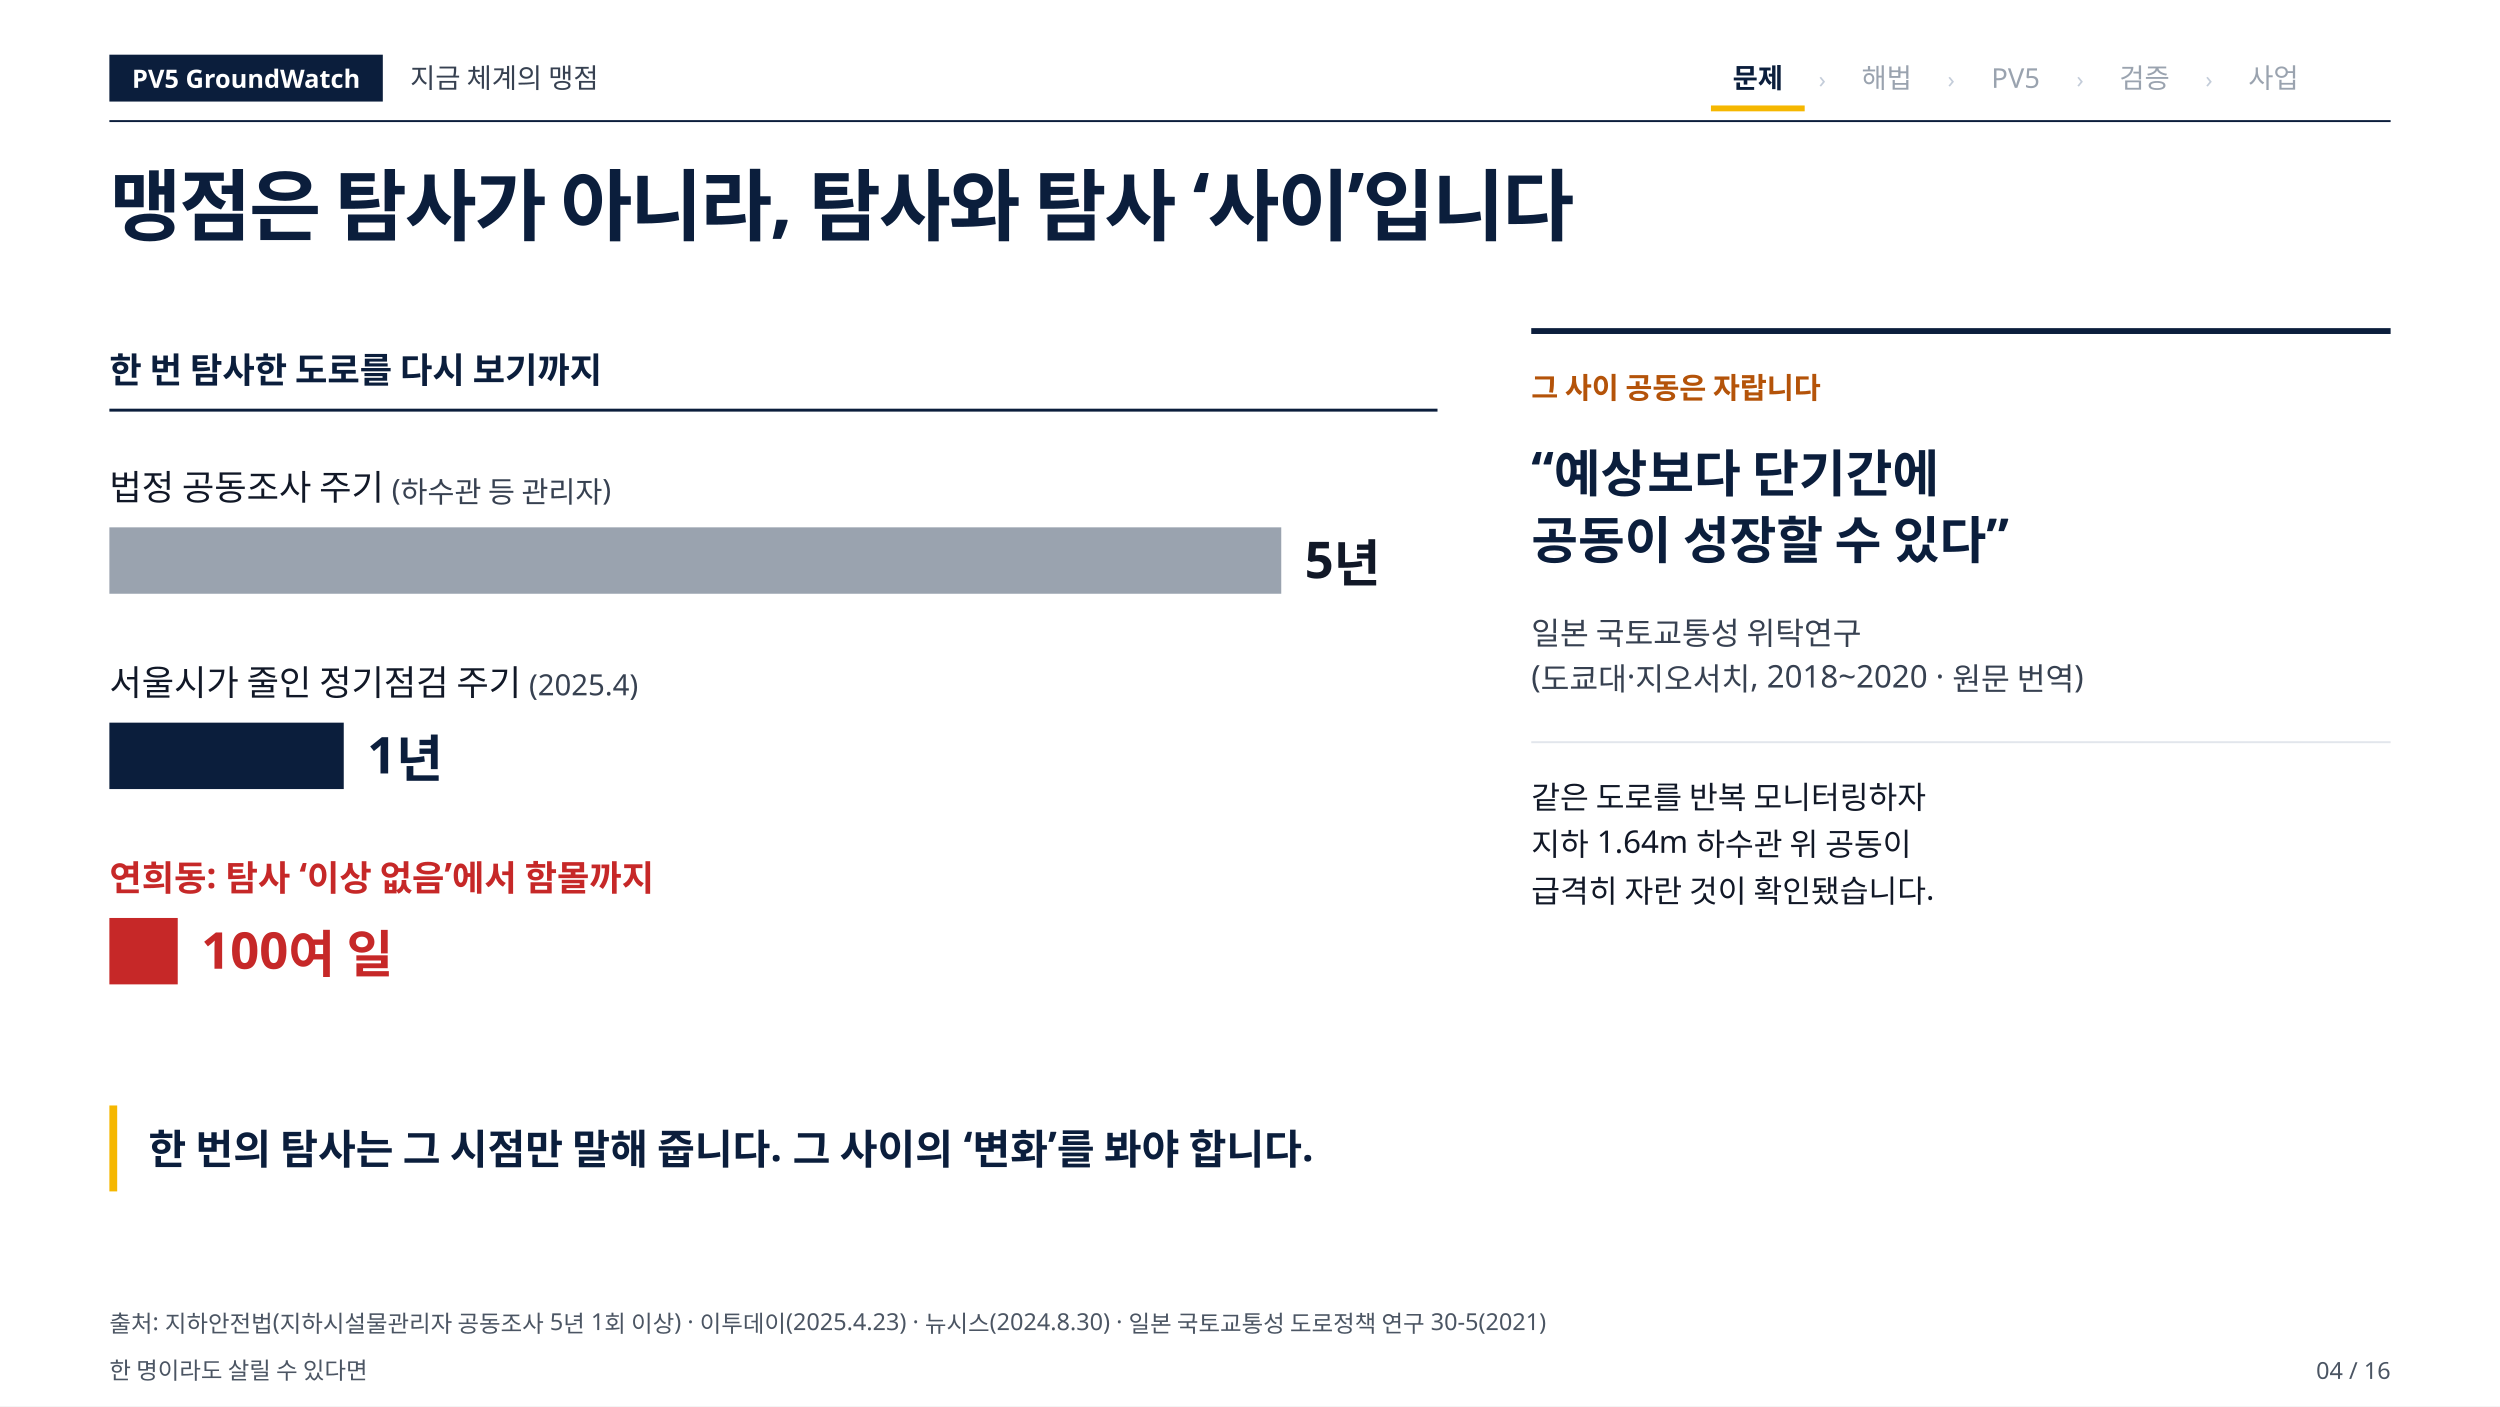
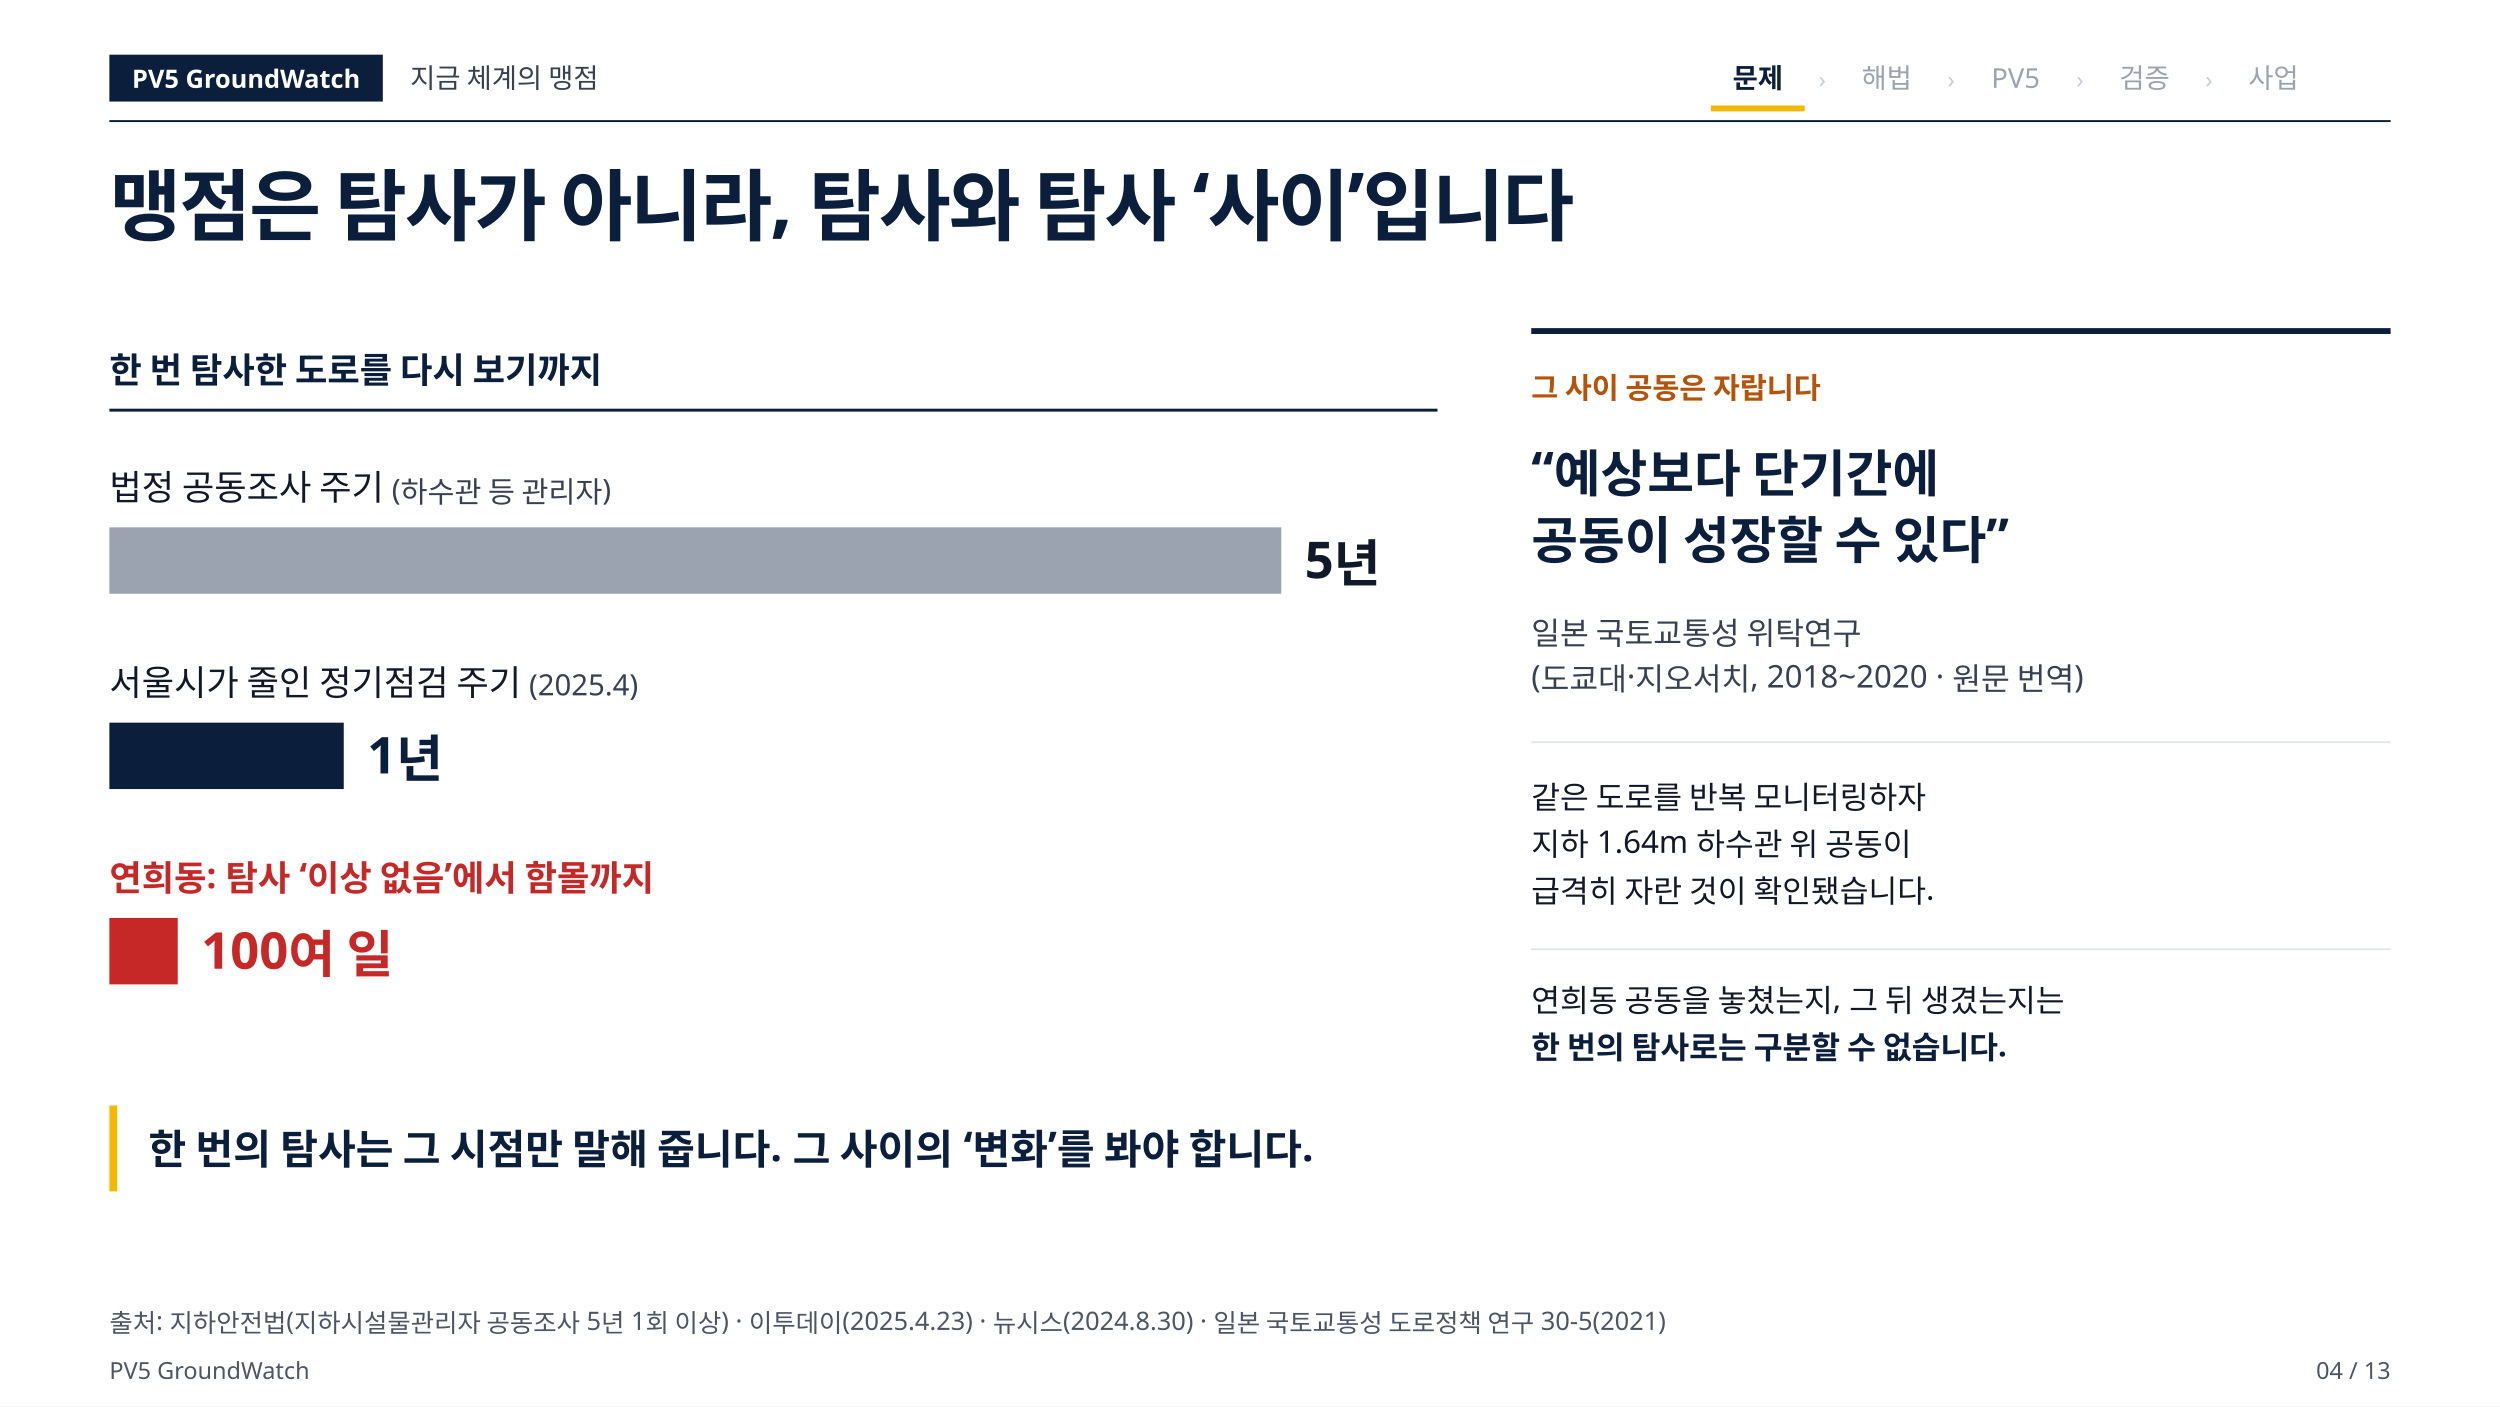
<svg xmlns="http://www.w3.org/2000/svg" viewBox="0 0 1280 720" lang="ko-KR" data-pptx-page-role="content" font-family="Pretendard, 'Malgun Gothic', sans-serif">
  <rect id="bg" x="0" y="0" width="1280" height="720" fill="#FFFFFF" />
  <g id="header" data-pptx-role="header" data-pptx-bounds="56 24 1168 40">
    <rect x="56" y="28" width="140" height="24" fill="#0B1E3C" />
    <text x="126" y="45" font-size="13" font-weight="bold" fill="#FFFFFF" text-anchor="middle">PV5 GroundWatch</text>
    <text x="210" y="45" font-size="14" fill="#374151">지금 체계의 맹점</text>
    <text x="900" y="45" font-size="14" font-weight="bold" fill="#0B1E3C" text-anchor="middle">문제</text>
    <rect x="876" y="54" width="48" height="3" fill="#F5B700" />
    <text x="933" y="45" font-size="12" fill="#C3CCD9" text-anchor="middle">›</text>
    <text x="966" y="45" font-size="14" font-weight="normal" fill="#9AA3AF" text-anchor="middle">해법</text>
    <text x="999" y="45" font-size="12" fill="#C3CCD9" text-anchor="middle">›</text>
    <text x="1032" y="45" font-size="14" font-weight="normal" fill="#9AA3AF" text-anchor="middle">PV5</text>
    <text x="1065" y="45" font-size="12" fill="#C3CCD9" text-anchor="middle">›</text>
    <text x="1098" y="45" font-size="14" font-weight="normal" fill="#9AA3AF" text-anchor="middle">검증</text>
    <text x="1131" y="45" font-size="12" fill="#C3CCD9" text-anchor="middle">›</text>
    <text x="1164" y="45" font-size="14" font-weight="normal" fill="#9AA3AF" text-anchor="middle">사업</text>
    <line x1="56" y1="62" x2="1224" y2="62" stroke="#0B1E3C" stroke-width="1" />
  </g>
  <g id="title" data-pptx-bounds="56 80 1168 56" letter-spacing="-1">
    <text x="56" y="120" font-size="40" font-weight="bold" fill="#0B1E3C">맹점은 탐사가 아니라, 탐사와 탐사 ‘사이’입니다</text>
  </g>
  <g id="gap-chart" data-pptx-bounds="56 168 680 360">
    <text x="56" y="196" font-size="18" font-weight="bold" fill="#0B1E3C">한 번 탐사한 도로를 다시 보기까지</text>
    <line x1="56" y1="210" x2="736" y2="210" stroke="#0B1E3C" stroke-width="1.5" />
    <text x="56" y="256" font-size="18" fill="#111827">법정 공동조사 주기 <tspan font-size="15" fill="#374151">(하수관 등 관리자)</tspan>
    </text>
    <rect x="56" y="270" width="600" height="34" fill="#9AA3AF" />
    <text x="668" y="296" font-size="26" font-weight="bold" fill="#111827">5년</text>
    <text x="56" y="356" font-size="18" fill="#111827">서울시가 줄인 정기점검 주기 <tspan font-size="15" fill="#374151">(2025.4)</tspan>
    </text>
    <rect x="56" y="370" width="120" height="34" fill="#0B1E3C" />
    <text x="188" y="396" font-size="26" font-weight="bold" fill="#0B1E3C">1년</text>
    <text x="56" y="456" font-size="18" font-weight="bold" fill="#C62828">연희동: 탐사 ‘이상 없음’에서 함몰까지</text>
    <rect x="56" y="470" width="35" height="34" fill="#C62828" />
    <text x="103" y="496" font-size="26" font-weight="bold" fill="#C62828">100여 일</text>
  </g>
-   <g id="evidence" data-pptx-bounds="784 168 440 360">
+   <g id="evidence" data-pptx-bounds="784 168 440 384">
    <rect x="784" y="168" width="440" height="3" fill="#0B1E3C" />
    <text x="784" y="204" font-size="15" font-weight="bold" fill="#B45309">그 사이 공동은 자랍니다</text>
    <text x="784" y="250" font-size="26" font-weight="bold" fill="#0B1E3C">“예상보다 단기간에</text>
    <text x="784" y="286" font-size="26" font-weight="bold" fill="#0B1E3C">공동이 성장할 수 있다”</text>
    <text x="784" y="330" font-size="16" fill="#374151">일본 국토교통성 위탁연구</text>
    <text x="784" y="352" font-size="16" fill="#374151">(도쿄대·지오서치, 2018~2020 · 원문 번역)</text>
    <line x1="784" y1="380" x2="1224" y2="380" stroke="#E2E6EC" stroke-width="1" />
    <text x="784" y="414" font-size="16" fill="#111827">같은 도로를 반복 모니터링하자</text>
    <text x="784" y="438" font-size="16" fill="#111827">지하 1.64m 하수관 위 공동이</text>
    <text x="784" y="462" font-size="16" fill="#111827">급격히 자란 것이 확인됐습니다.</text>
+     <line x1="784" y1="486" x2="1224" y2="486" stroke="#E2E6EC" stroke-width="1" />
+     <text x="784" y="518" font-size="16" fill="#111827">연희동 공동을 놓쳤는지, 그 뒤 생겼는지는</text>
+     <text x="784" y="542" font-size="16" font-weight="bold" fill="#0B1E3C">한 번의 탐사로는 구분할 수 없습니다.</text>
  </g>
  <g id="conclusion" data-pptx-bounds="56 566 1168 44">
    <rect x="56" y="566" width="4" height="44" fill="#F5B700" />
    <text x="76" y="596" font-size="21" font-weight="bold" fill="#0B1E3C">한 번의 탐사는 그 시점만 말해 줍니다. 그 사이의 ‘변화’를 봐야 합니다.</text>
  </g>
  <g id="source" data-pptx-bounds="56 668 1168 20">
-     <text x="56" y="682" font-size="12" fill="#4B5563">출처: 지하안전법(지하시설물관리자 공동조사 5년 1회 이상) · 이투데이(2025.4.23) · 뉴시스(2024.8.30) · 일본 국토교통성 도로정책 연구 30-5(2021)</text>
+     <text x="56" y="682" font-size="13" fill="#4B5563">출처: 지하안전법(지하시설물관리자 공동조사 5년 1회 이상) · 이투데이(2025.4.23) · 뉴시스(2024.8.30) · 일본 국토교통성 도로정책 연구 30-5(2021)</text>
  </g>
  <g id="footer" data-pptx-role="footer" data-pptx-bounds="56 692 1168 22" fill="#4B5563" font-size="12">
-     <text x="56" y="706">한 명이라도 살릴 수 있다면</text>
-     <text x="1224" y="706" text-anchor="end">04 / 16</text>
+     <text x="56" y="706">PV5 GroundWatch</text>
+     <text x="1224" y="706" text-anchor="end">04 / 13</text>
  </g>
</svg>
